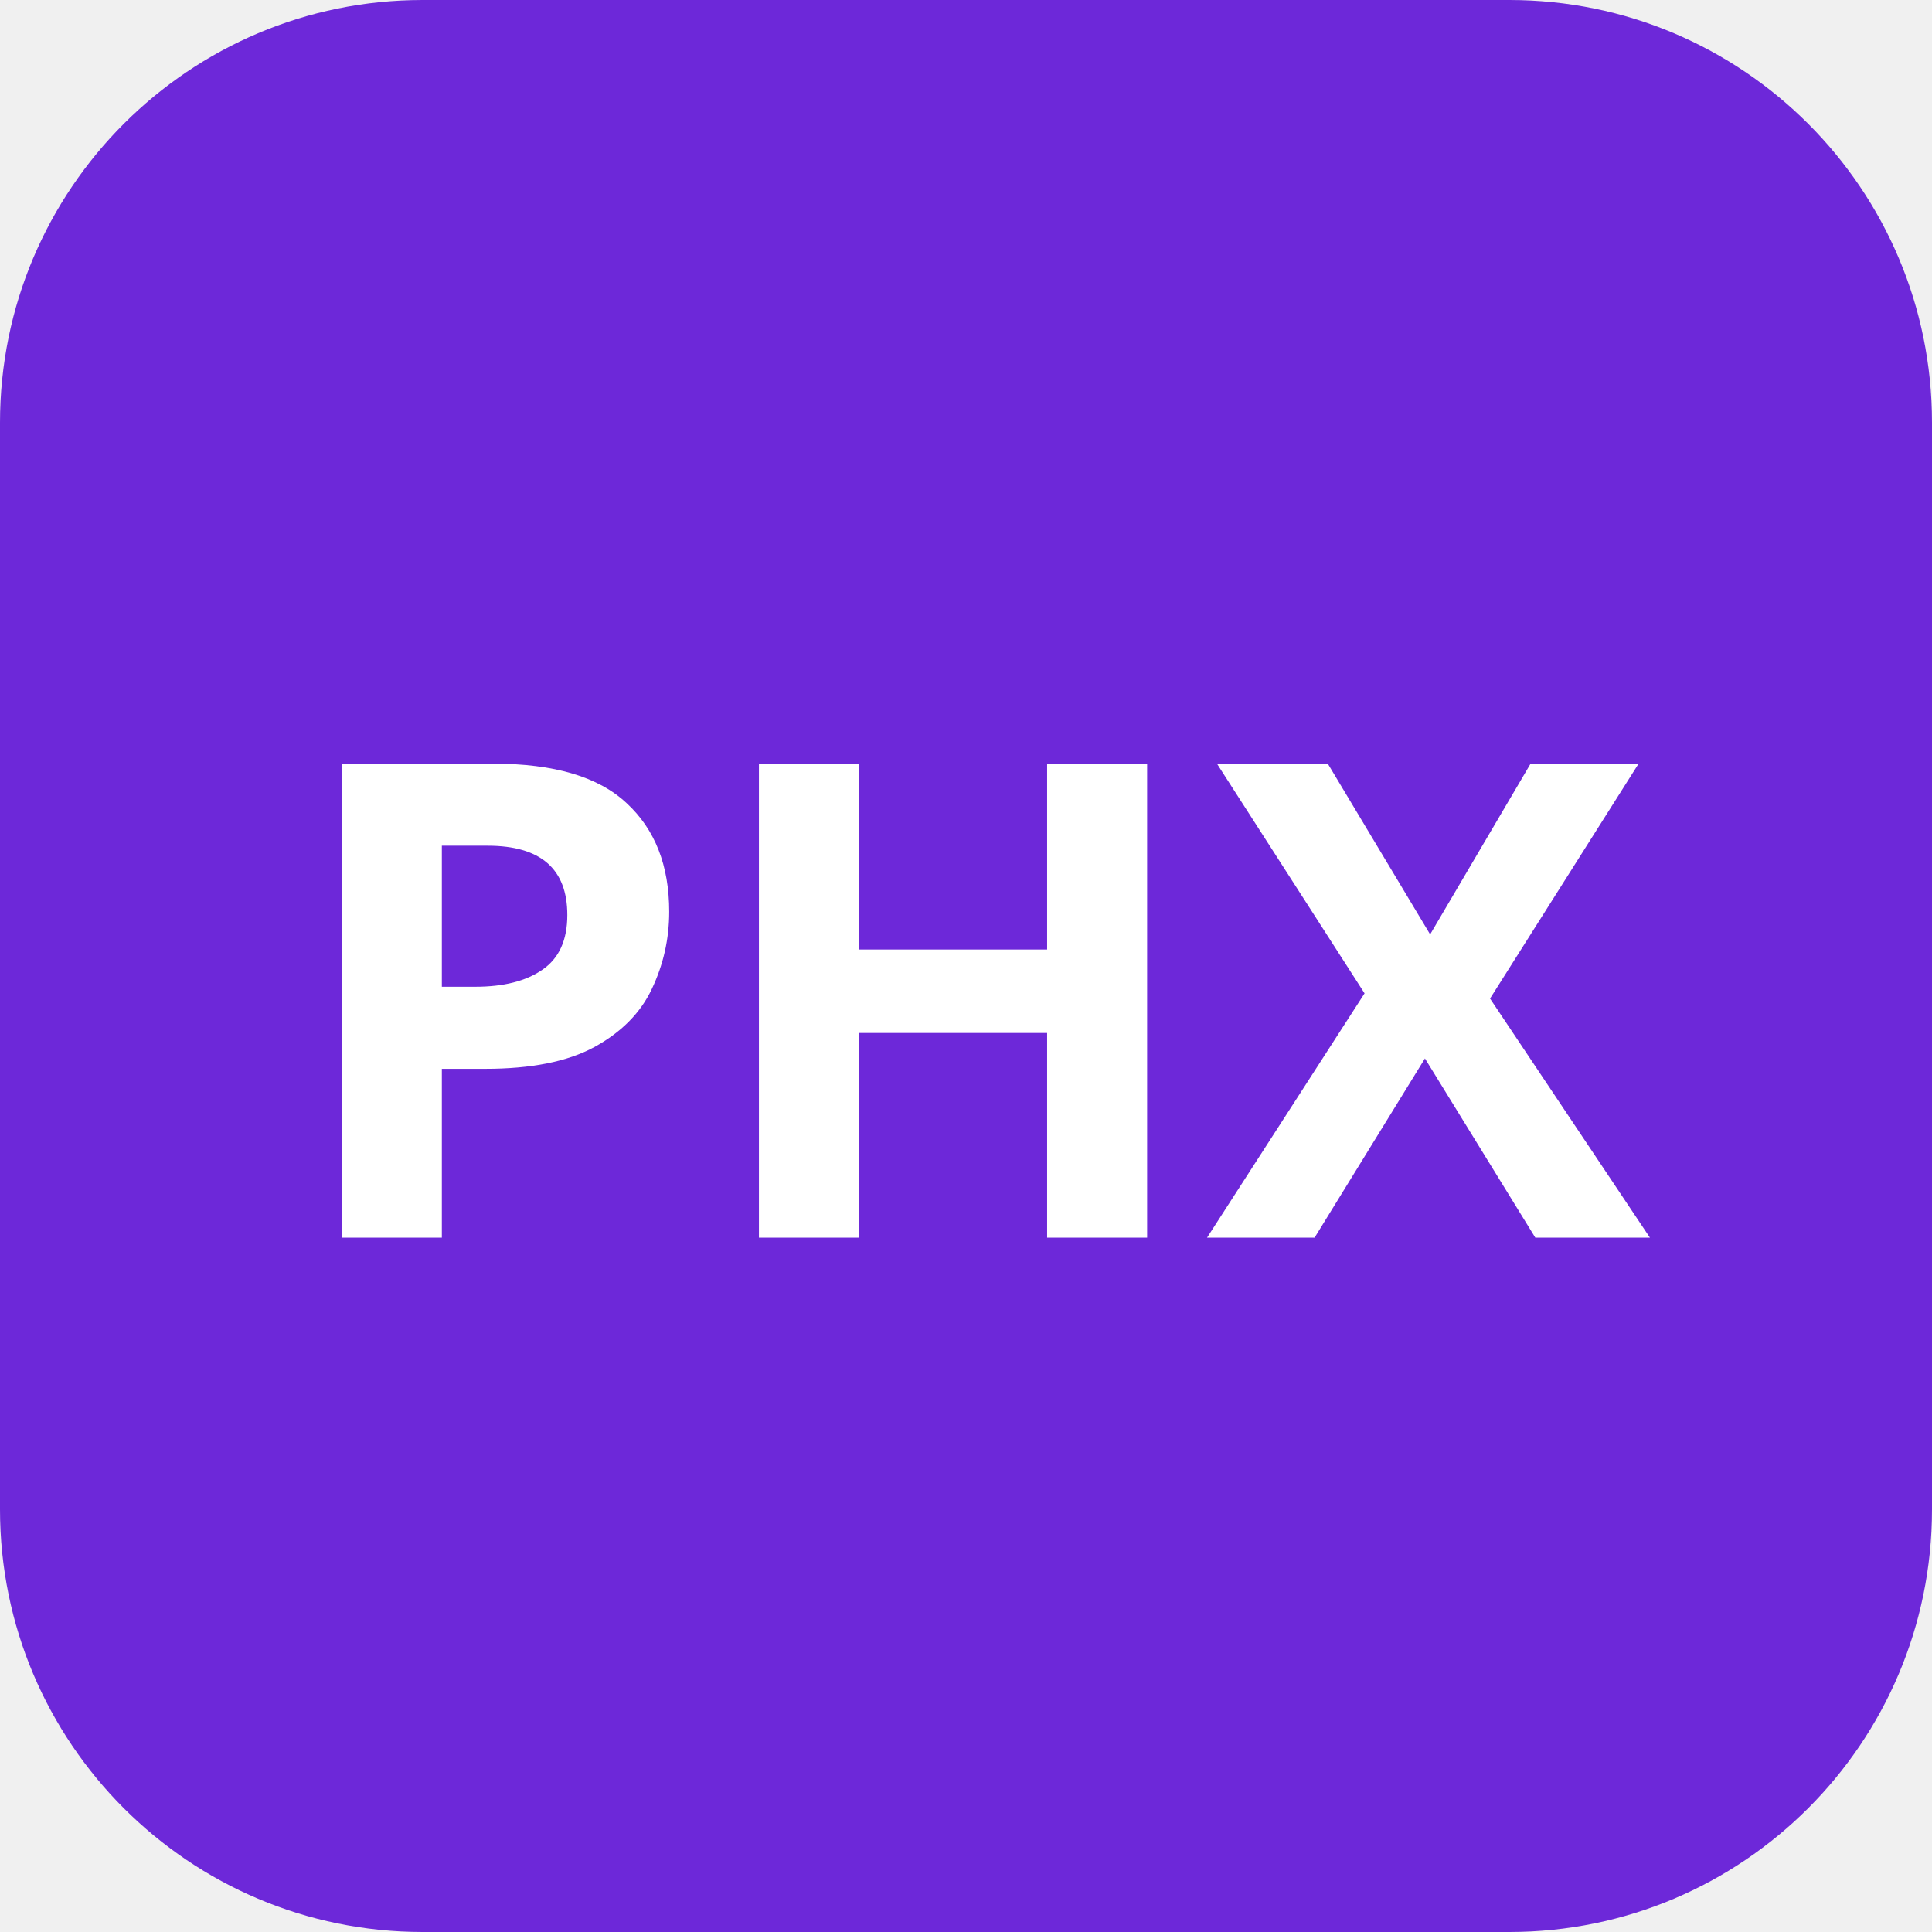
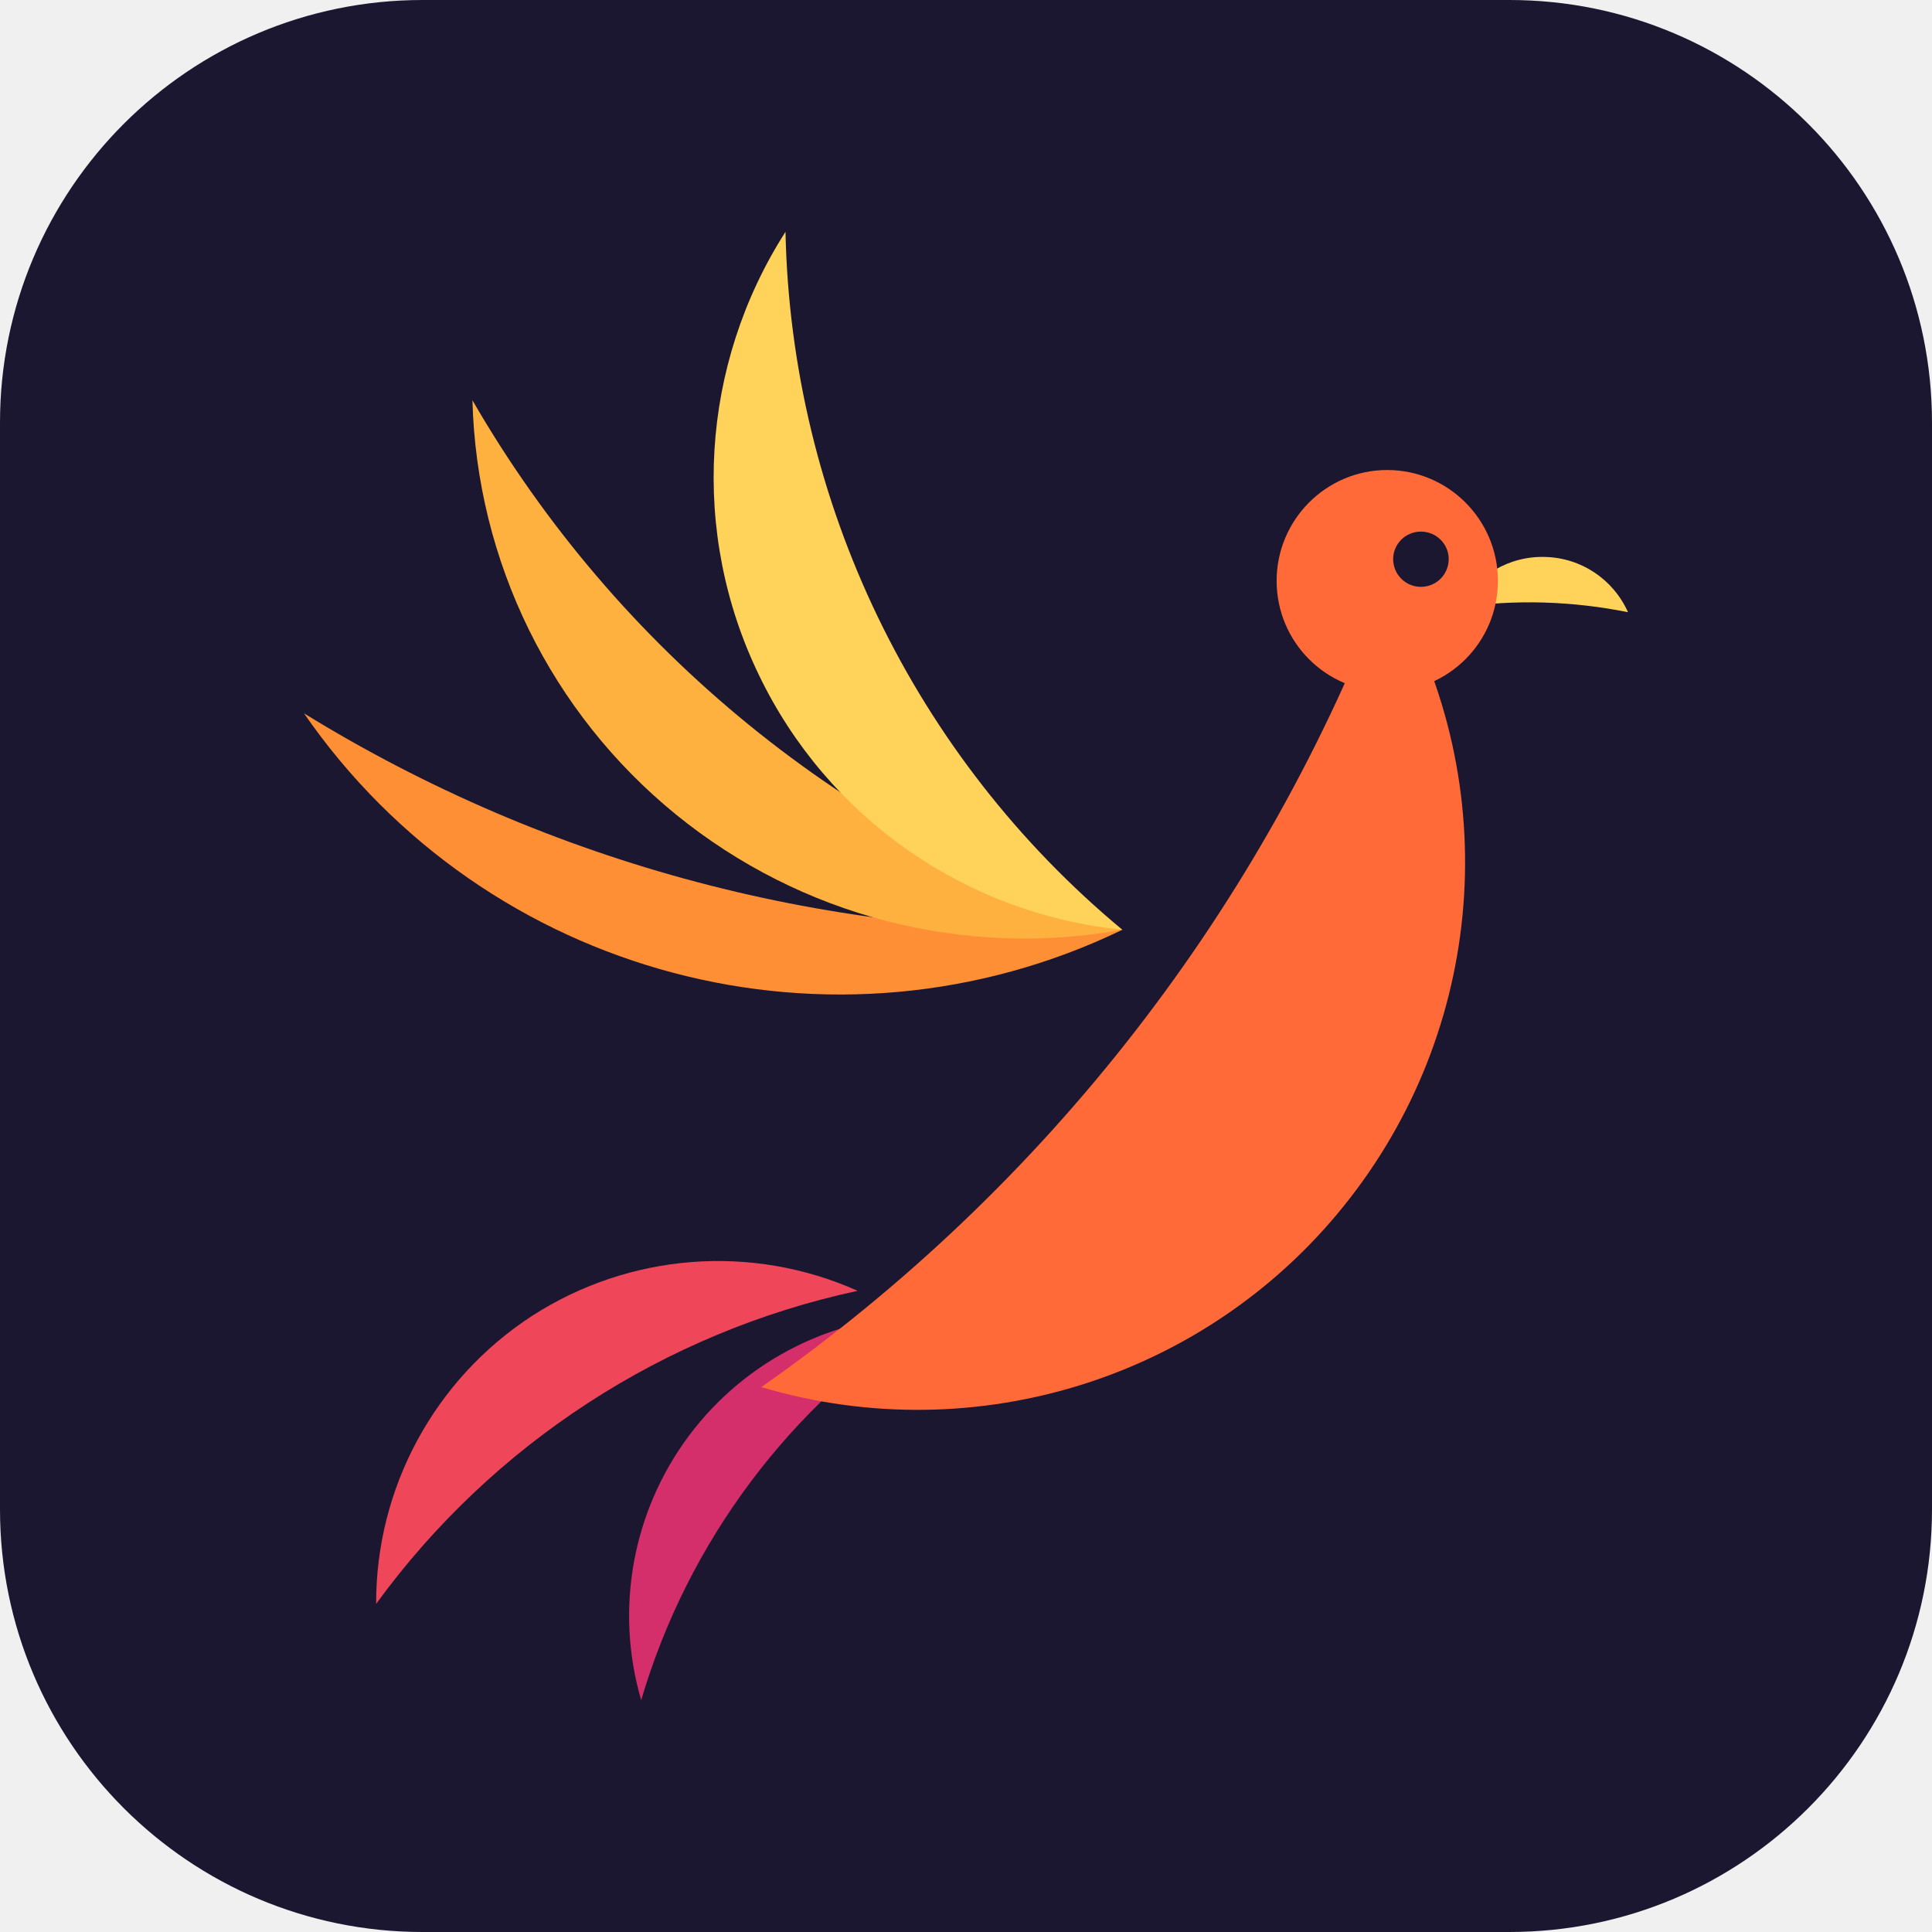
- <svg xmlns="http://www.w3.org/2000/svg" viewBox="0 0 64 64">
-   <rect width="64" height="64" rx="14" fill="#6d28d9" />
-   <text x="32" y="41" font-family="system-ui, sans-serif" font-size="22" font-weight="800" text-anchor="middle" fill="#fff">PHX</text>
+ <svg xmlns="http://www.w3.org/2000/svg" viewBox="0 0 64 64" role="img" aria-label="PHX">
+   <path fill="#1B1730" d="M14.00 0.00L50.00 0.00C57.73 0.00 64.00 6.27 64.00 14.00L64.00 50.00C64.00 57.73 57.73 64.00 50.00 64.00L14.00 64.00C6.27 64.00 0.00 57.73 0.00 50.00L0.00 14.00C0.00 6.27 6.27 0.00 14.00 0.00Z" />
+   <path fill="#D42F6A" fill-rule="evenodd" d="M30.80 43.56C27.67 43.56 24.71 45.04 22.83 47.55C20.95 50.06 20.36 53.31 21.24 56.32C22.79 51.06 26.19 46.53 30.80 43.56Z" />
+   <path fill="#F0465A" fill-rule="evenodd" d="M28.41 42.76C24.90 41.19 20.84 41.51 17.61 43.60C14.39 45.70 12.45 49.29 12.46 53.13C16.32 47.83 22.00 44.14 28.41 42.76Z" />
+   <path fill="#FF8F35" fill-rule="evenodd" d="M37.18 30.80C27.61 35.42 16.11 32.37 10.07 23.63C18.20 28.64 27.64 31.14 37.18 30.80Z" />
+   <path fill="#FFB13F" fill-rule="evenodd" d="M37.18 30.80C31.93 31.75 26.53 30.35 22.39 26.98C18.25 23.61 15.79 18.60 15.65 13.26C20.44 21.55 28.10 27.79 37.18 30.80Z" />
+   <path fill="#FFD35A" fill-rule="evenodd" d="M37.18 30.80C31.97 30.27 27.41 27.08 25.14 22.36C22.86 17.65 23.20 12.09 26.02 7.68C26.21 16.64 30.29 25.08 37.18 30.80Z" />
+   <path fill="#FF6A38" fill-rule="evenodd" d="M45.95 19.24C49.80 25.66 49.31 33.78 44.72 39.69C40.14 45.60 32.39 48.08 25.22 45.95C34.66 39.34 41.89 30.03 45.95 19.24Z" />
+   <path fill="#FFD35A" fill-rule="evenodd" d="M48.35 20.12C48.89 19.06 50.00 18.41 51.19 18.45C52.38 18.48 53.44 19.19 53.93 20.28C52.09 19.91 50.20 19.85 48.35 20.12Z" />
+   <path fill="#FF6A38" fill-rule="evenodd" d="M49.62 19.24C49.62 21.27 47.98 22.91 45.95 22.91C43.93 22.91 42.29 21.27 42.29 19.24C42.29 17.22 43.93 15.57 45.95 15.57C47.98 15.57 49.62 17.22 49.62 19.24ZM47.99 18.52C47.99 18.02 47.58 17.61 47.07 17.61C46.56 17.61 46.15 18.02 46.15 18.52C46.15 19.03 46.56 19.44 47.07 19.44C47.58 19.44 47.99 19.03 47.99 18.52Z" />
</svg>
